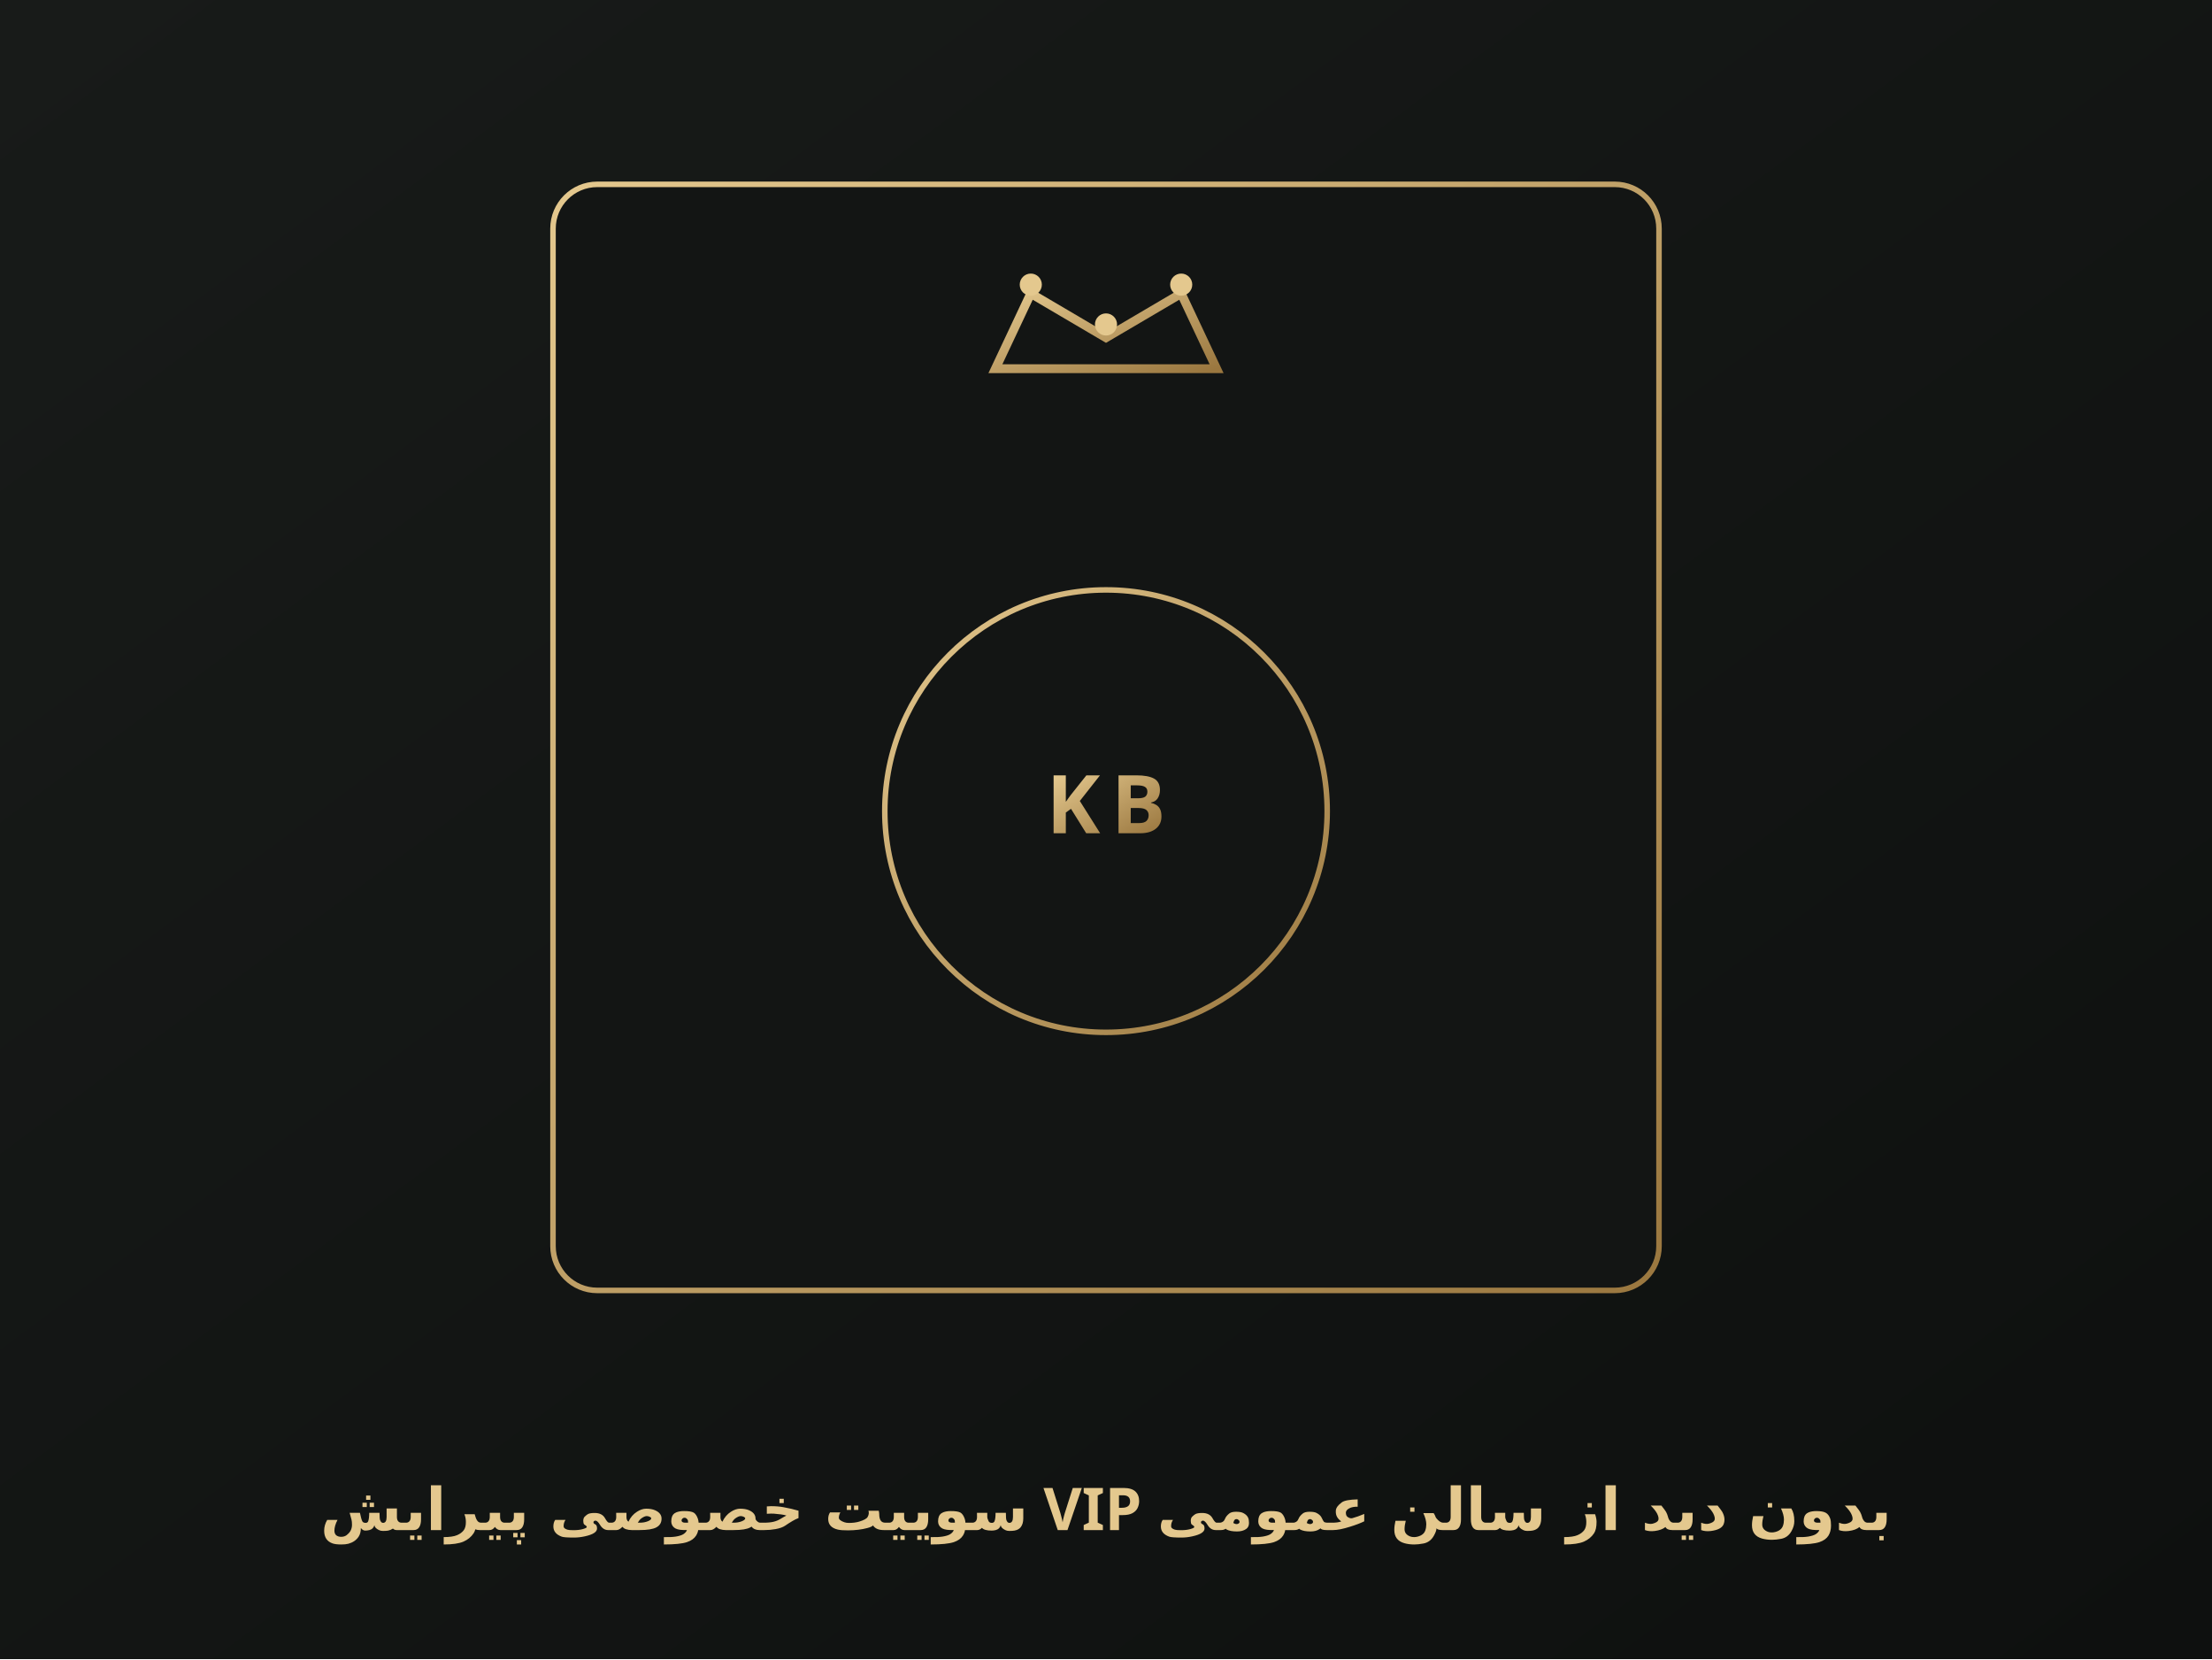
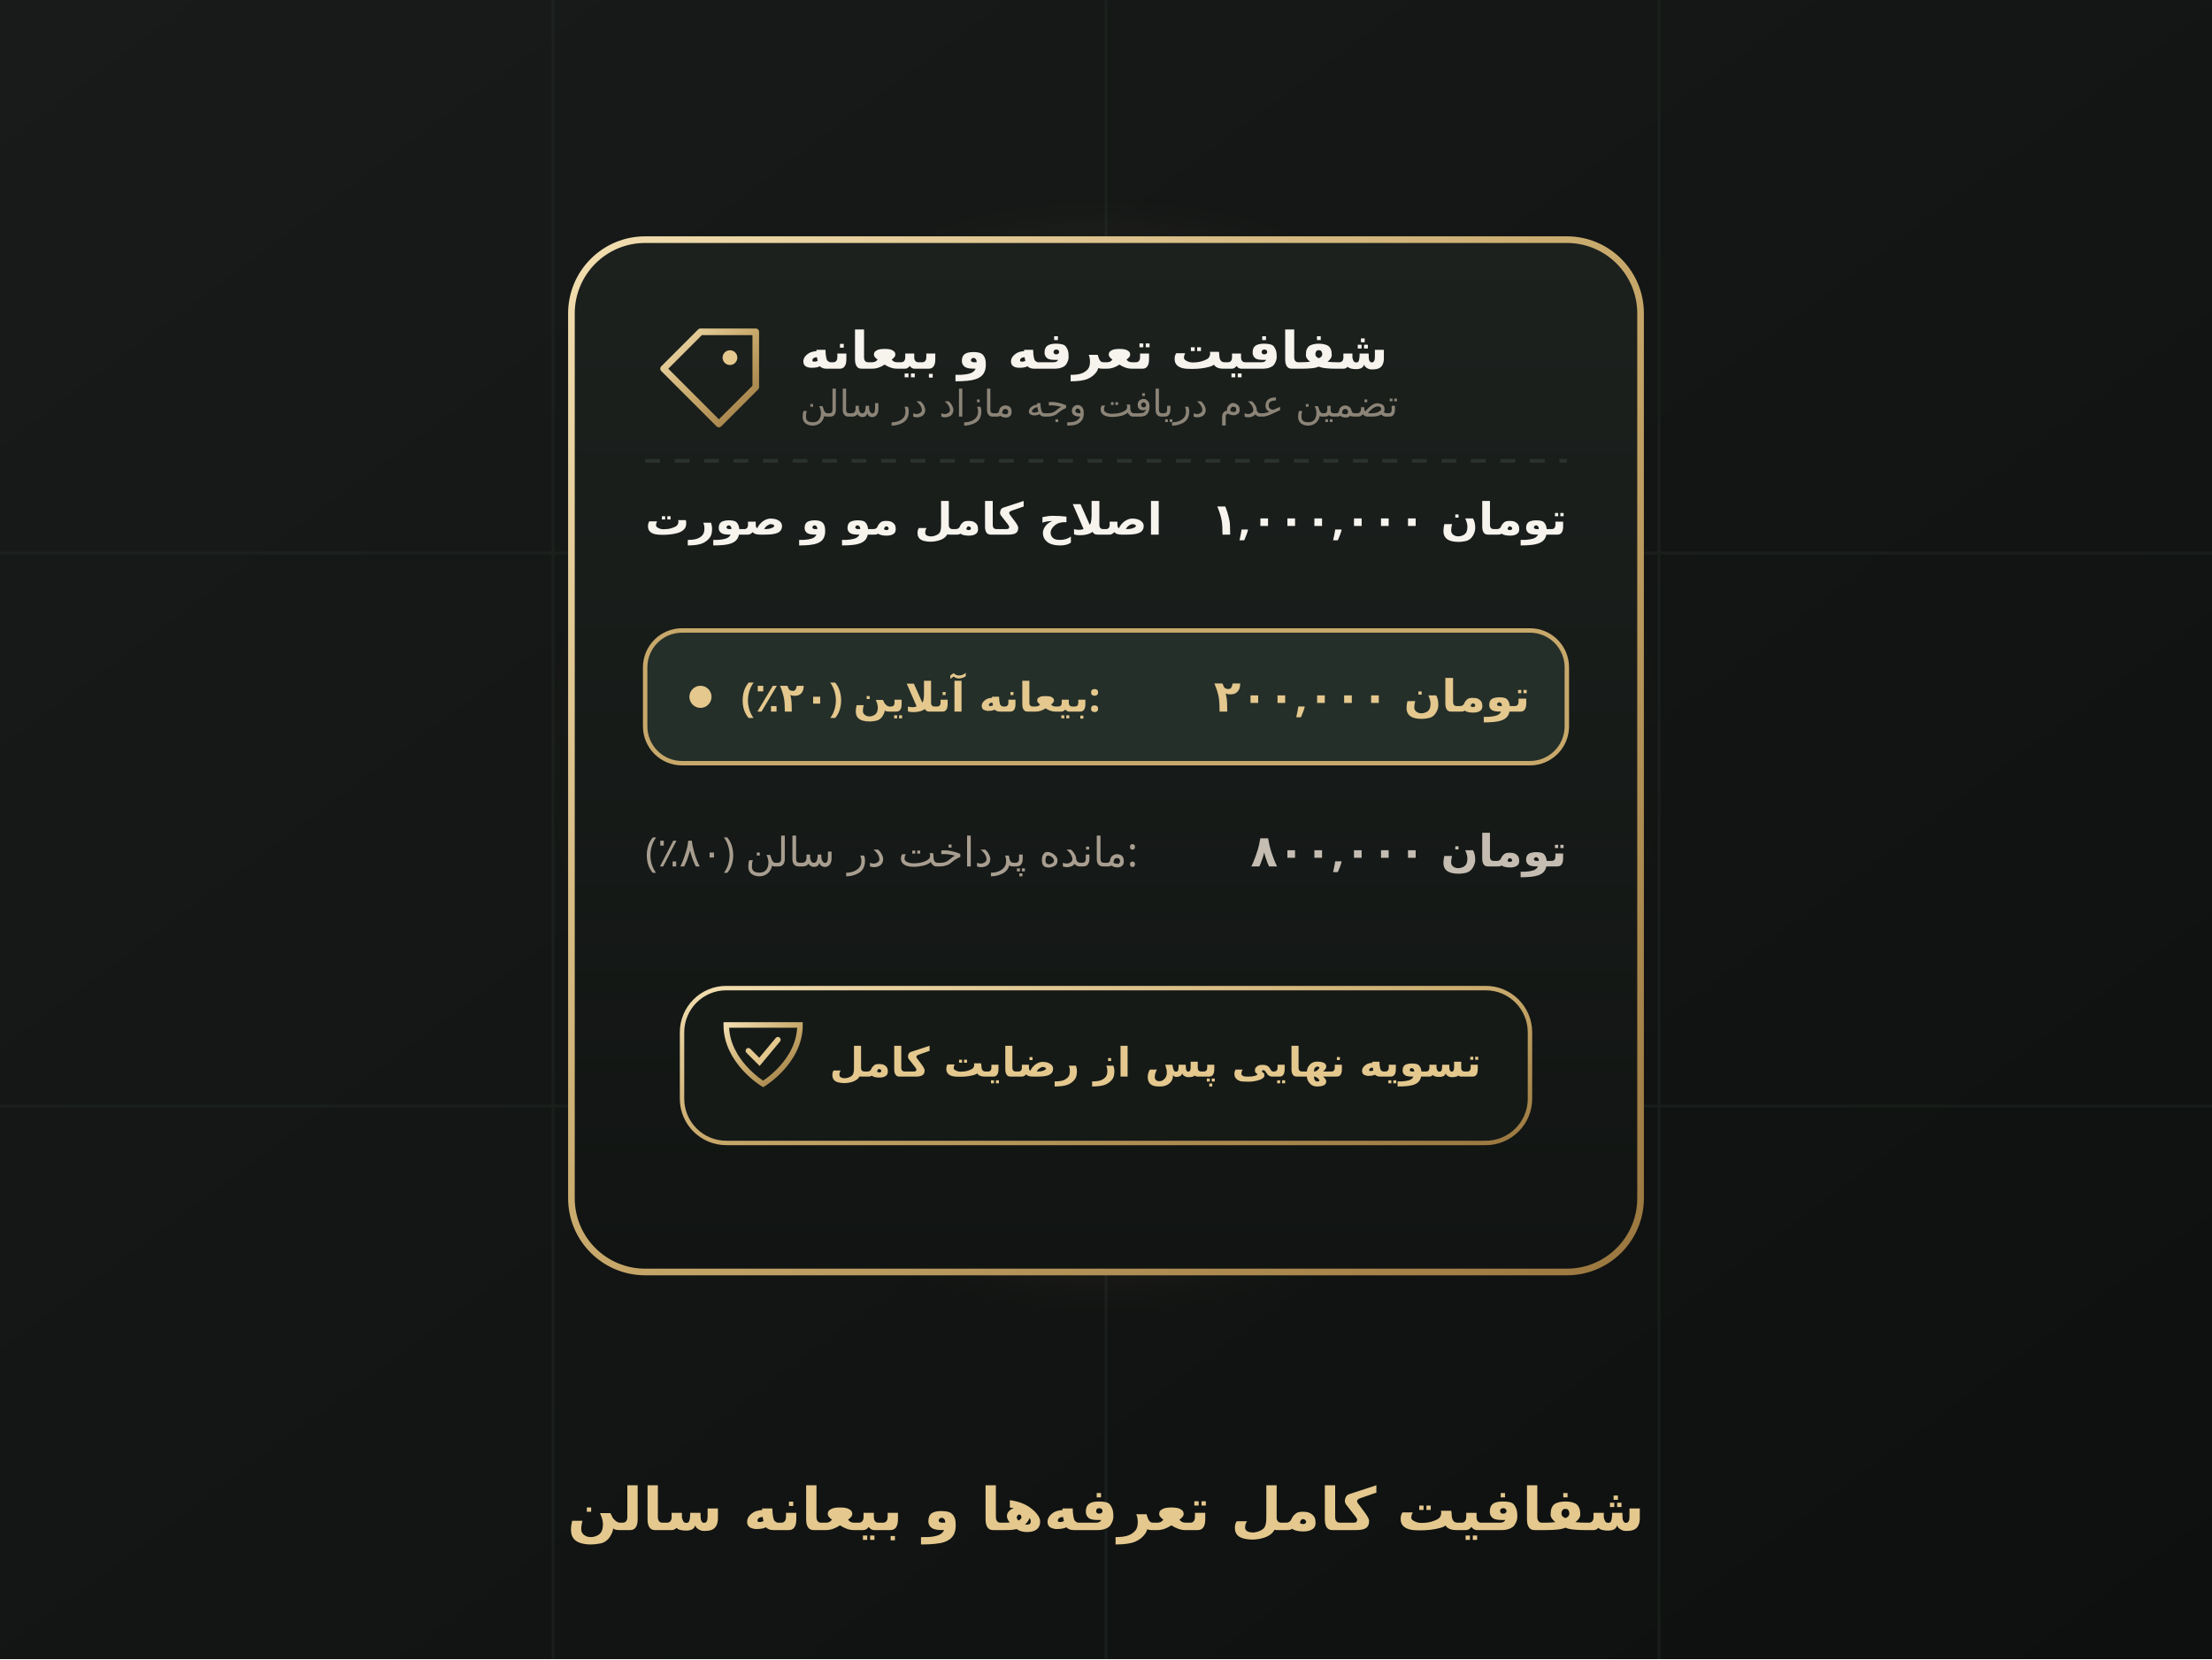
<svg xmlns="http://www.w3.org/2000/svg" viewBox="0 0 600 450" width="100%" height="100%">
  <defs>
-     <linearGradient id="g6" x1="0%" y1="0%" x2="100%" y2="100%">
+     <linearGradient id="g6Bg" x1="0%" y1="0%" x2="100%" y2="100%">
      <stop offset="0%" stop-color="#181B19" />
      <stop offset="100%" stop-color="#0E100F" />
    </linearGradient>
-     <linearGradient id="gold" x1="0%" y1="0%" x2="100%" y2="100%">
-       <stop offset="0%" stop-color="#E4C88E" />
+     <linearGradient id="goldG6" x1="0%" y1="0%" x2="100%" y2="100%">
+       <stop offset="0%" stop-color="#F2DEB0" />
+       <stop offset="50%" stop-color="#C8A96B" />
      <stop offset="100%" stop-color="#9A773F" />
    </linearGradient>
+     <linearGradient id="cardG6" x1="0%" y1="0%" x2="0%" y2="100%">
+       <stop offset="0%" stop-color="#1C211E" />
+       <stop offset="100%" stop-color="#111412" />
+     </linearGradient>
+     <filter id="glowG6" x="-20%" y="-20%" width="140%" height="140%">
+       <feGaussianBlur stdDeviation="6" result="blur" />
+       <feComposite in="SourceGraphic" in2="blur" operator="over" />
+     </filter>
  </defs>
-   <rect width="600" height="450" fill="url(#g6)" />
-   <rect x="150" y="50" width="300" height="300" rx="12" fill="#131514" stroke="url(#gold)" stroke-width="1.5" />
-   <path d="M150 120 L450 120" stroke="url(#gold)" stroke-width="0.5" stroke-dasharray="4 6" />
-   <g transform="translate(270, 70) scale(1.2)">
-     <path d="M0 25 L8 8 L25 18 L42 8 L50 25 Z" fill="none" stroke="url(#gold)" stroke-width="2" />
-     <circle cx="8" cy="6" r="2.5" fill="#E4C88E" />
-     <circle cx="25" cy="15" r="2.5" fill="#E4C88E" />
-     <circle cx="42" cy="6" r="2.5" fill="#E4C88E" />
+   <rect width="600" height="450" fill="url(#g6Bg)" />
+   <g stroke="#262C28" stroke-width="0.75" opacity="0.4">
+     <line x1="150" y1="0" x2="150" y2="450" />
+     <line x1="300" y1="0" x2="300" y2="450" />
+     <line x1="450" y1="0" x2="450" y2="450" />
+     <line x1="0" y1="150" x2="600" y2="150" />
+     <line x1="0" y1="300" x2="600" y2="300" />
  </g>
-   <circle cx="300" cy="220" r="60" fill="none" stroke="url(#gold)" stroke-width="1.5" />
-   <text x="300" y="226" font-family="Montserrat, sans-serif" font-size="22" font-weight="700" fill="url(#gold)" text-anchor="middle" letter-spacing="3">KB</text>
-   <text x="300" y="415" font-family="Vazirmatn, sans-serif" font-size="16" font-weight="600" fill="#E4C88E" text-anchor="middle">سوییت خصوصی پیرایش VIP بدون دید از سالن عمومی</text>
+   <circle cx="300" cy="205" r="140" fill="#C8A96B" opacity="0.08" filter="url(#glowG6)" />
+   <rect x="155" y="65" width="290" height="280" rx="20" fill="url(#cardG6)" stroke="url(#goldG6)" stroke-width="1.8" />
+   <g transform="translate(175, 85)">
+     <path d="M5 15 L15 5 L30 5 L30 20 L20 30 Z" fill="none" stroke="url(#goldG6)" stroke-width="1.8" stroke-linejoin="round" />
+     <circle cx="23" cy="12" r="2" fill="#E4C88E" />
+     <text x="42" y="15" font-family="Vazirmatn, sans-serif" font-size="14" font-weight="700" fill="#F7F4EE">شفافیت تعرفه و بیعانه</text>
+     <text x="42" y="28" font-family="Vazirmatn, sans-serif" font-size="10" fill="#8C8477">تضمین عدم دریافت وجه مازاد در سالن</text>
+   </g>
+   <line x1="175" y1="125" x2="425" y2="125" stroke="#2B332E" stroke-width="1" stroke-dasharray="4 4" />
+   <g transform="translate(175, 145)">
+     <text x="0" y="0" font-family="Vazirmatn, sans-serif" font-size="12" font-weight="600" fill="#F7F4EE">اصلاح کامل مو و صورت</text>
+     <text x="250" y="0" font-family="Vazirmatn, sans-serif" font-size="12" font-weight="700" fill="#F7F4EE" text-anchor="end">۱,۰۰۰,۰۰۰ تومان</text>
+   </g>
+   <g transform="translate(175, 185)">
+     <rect x="0" y="-14" width="250" height="36" rx="10" fill="#252F29" stroke="#C8A96B" stroke-width="1.2" />
+     <circle cx="15" cy="4" r="3" fill="#E4C88E" />
+     <text x="26" y="8" font-family="Vazirmatn, sans-serif" font-size="11" font-weight="700" fill="#E4C88E">بیعانه آنلاین (۲۰٪):</text>
+     <text x="240" y="8" font-family="Vazirmatn, sans-serif" font-size="12" font-weight="800" fill="#E4C88E" text-anchor="end">۲۰۰,۰۰۰ تومان</text>
+   </g>
+   <g transform="translate(175, 235)">
+     <text x="0" y="0" font-family="Vazirmatn, sans-serif" font-size="11" fill="#A89E90">مانده پرداخت در سالن (۸۰٪):</text>
+     <text x="250" y="0" font-family="Vazirmatn, sans-serif" font-size="12" font-weight="700" fill="#C5BDB2" text-anchor="end">۸۰۰,۰۰۰ تومان</text>
+   </g>
+   <g transform="translate(185, 268)">
+     <rect x="0" y="0" width="230" height="42" rx="12" fill="#151A17" stroke="url(#goldG6)" stroke-width="1.2" />
+     <path d="M22 10 L32 10 C32 20 22 26 22 26 C22 26 12 20 12 10 Z" fill="none" stroke="url(#goldG6)" stroke-width="1.5" />
+     <path d="M18 17 L21 20 L26 14" fill="none" stroke="#E4C88E" stroke-width="1.5" stroke-linecap="round" />
+     <text x="40" y="24" font-family="Vazirmatn, sans-serif" font-size="11" font-weight="700" fill="#E4C88E">تسویه نهایی پس از رضایت کامل</text>
+   </g>
+   <text x="300" y="415" font-family="Vazirmatn, sans-serif" font-size="16" font-weight="700" fill="#E4C88E" text-anchor="middle">شفافیت کامل تعرفه‌ها و بیعانه سالن</text>
</svg>
